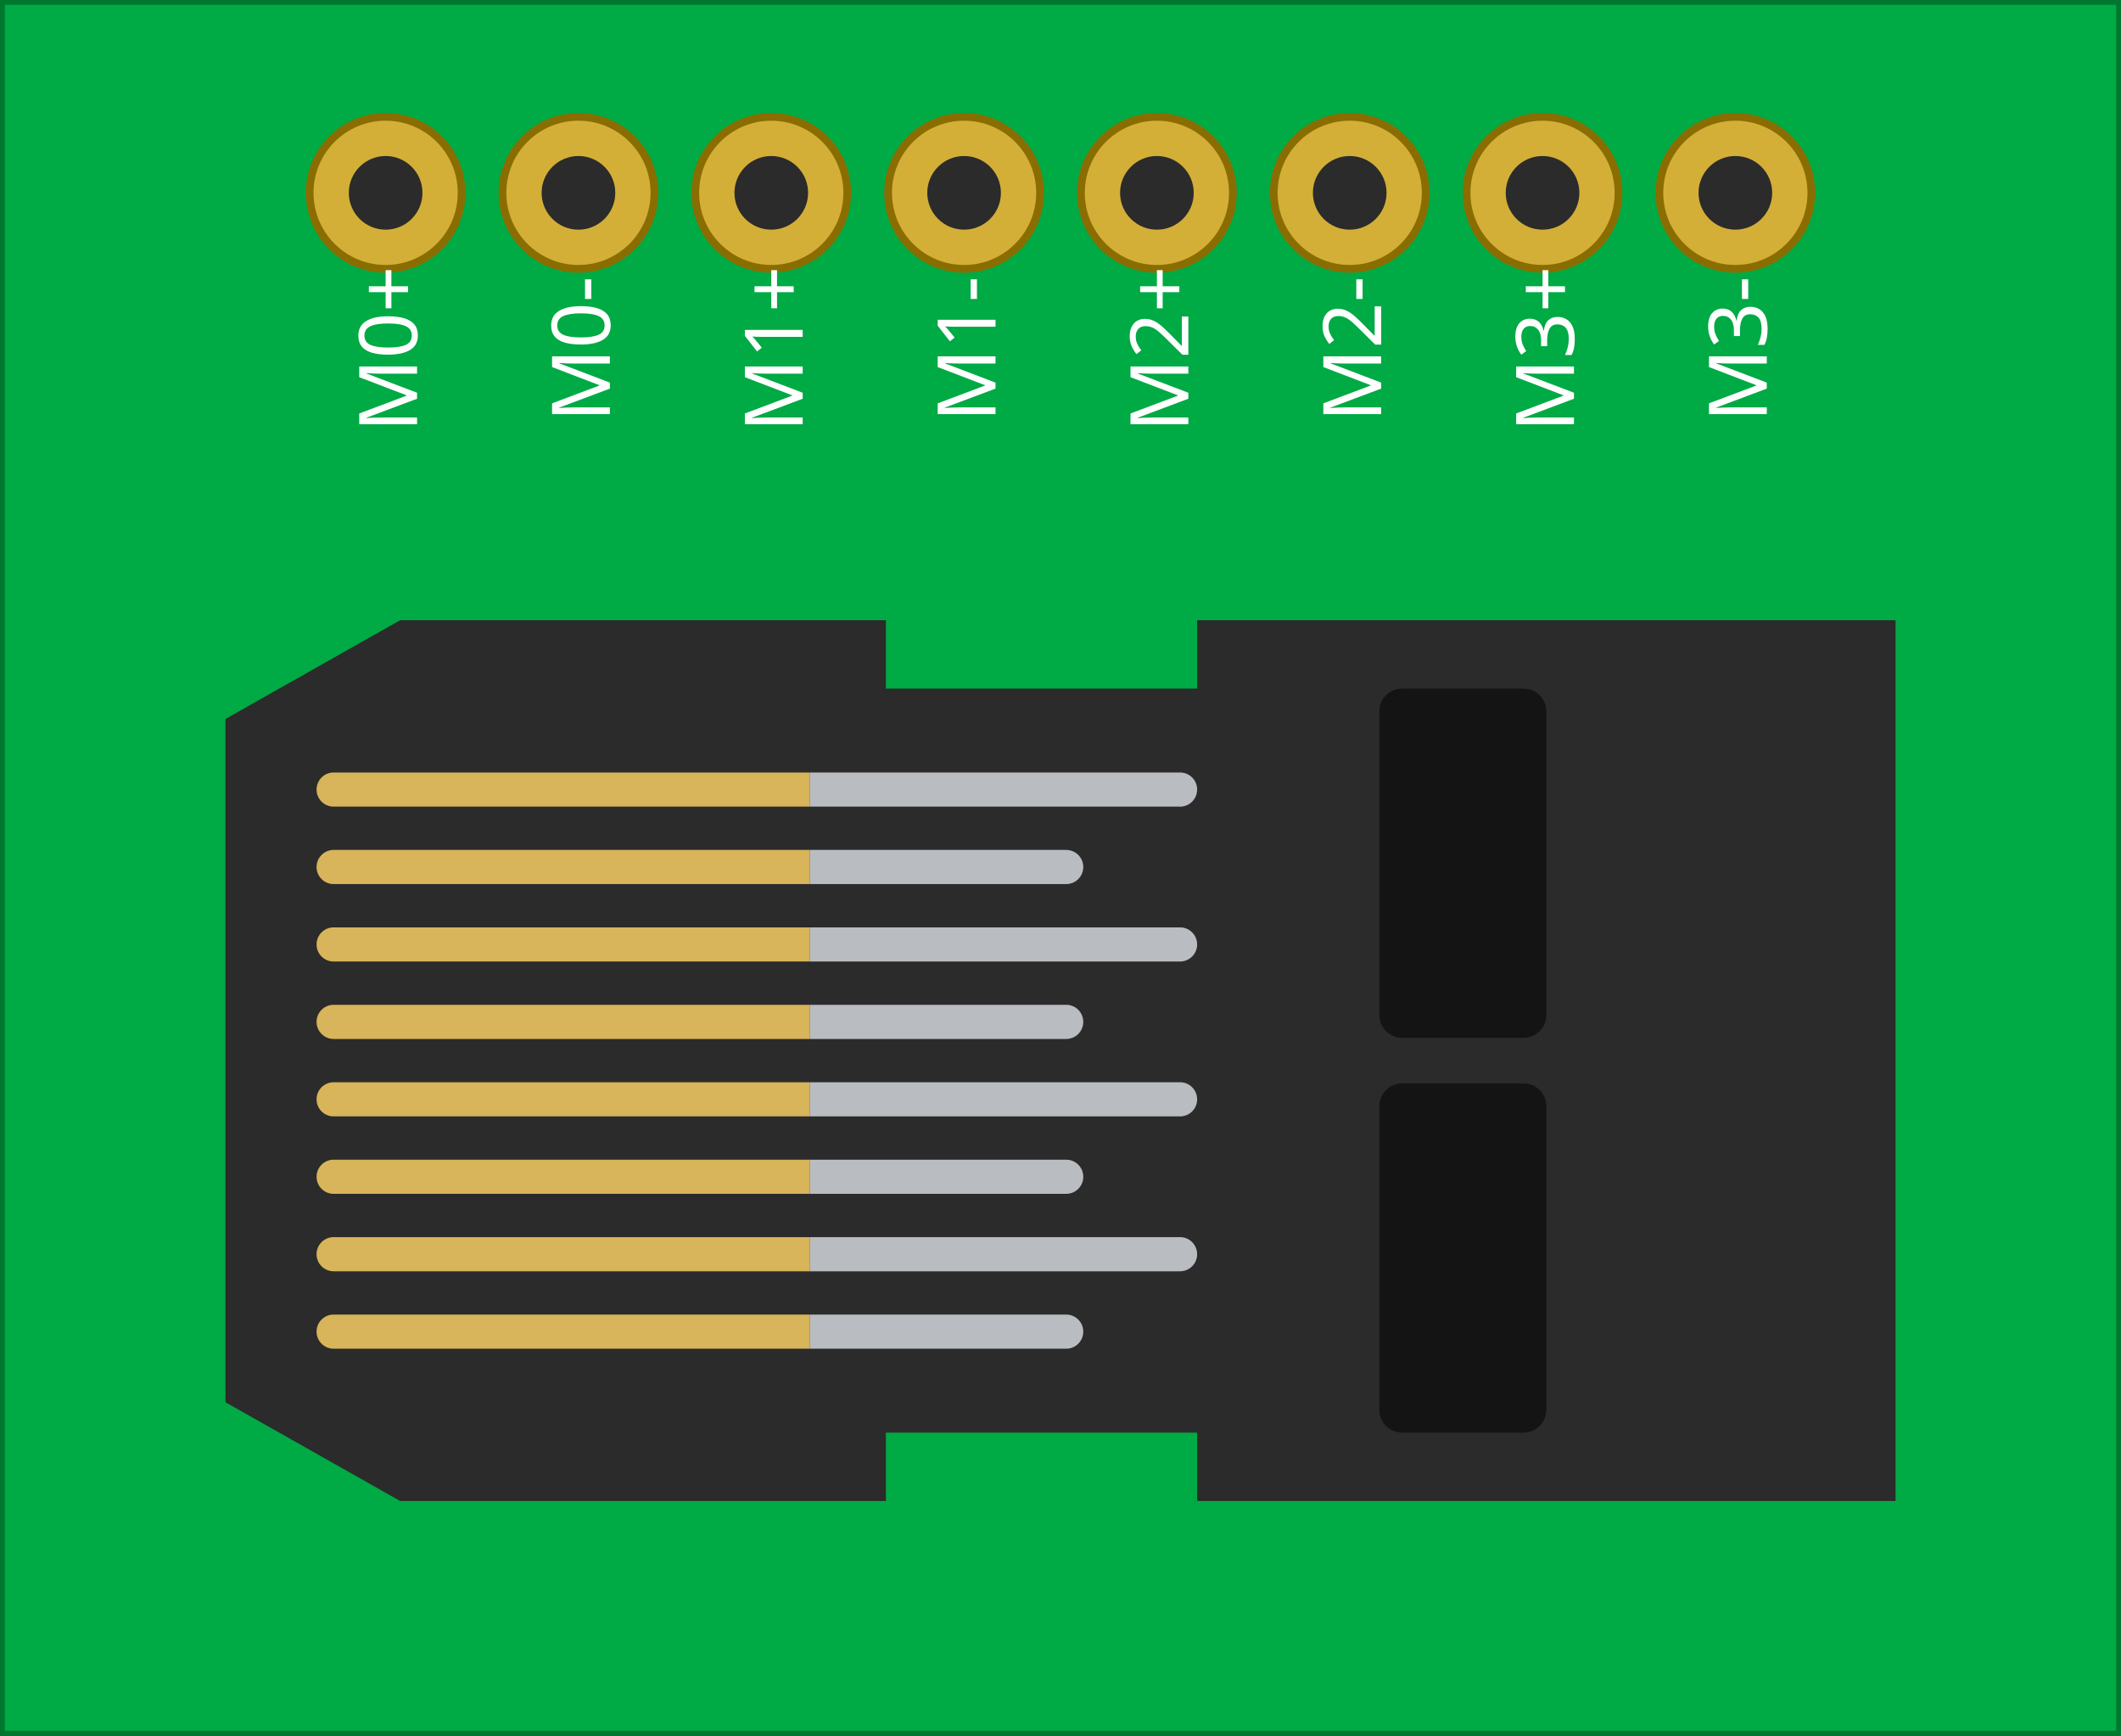
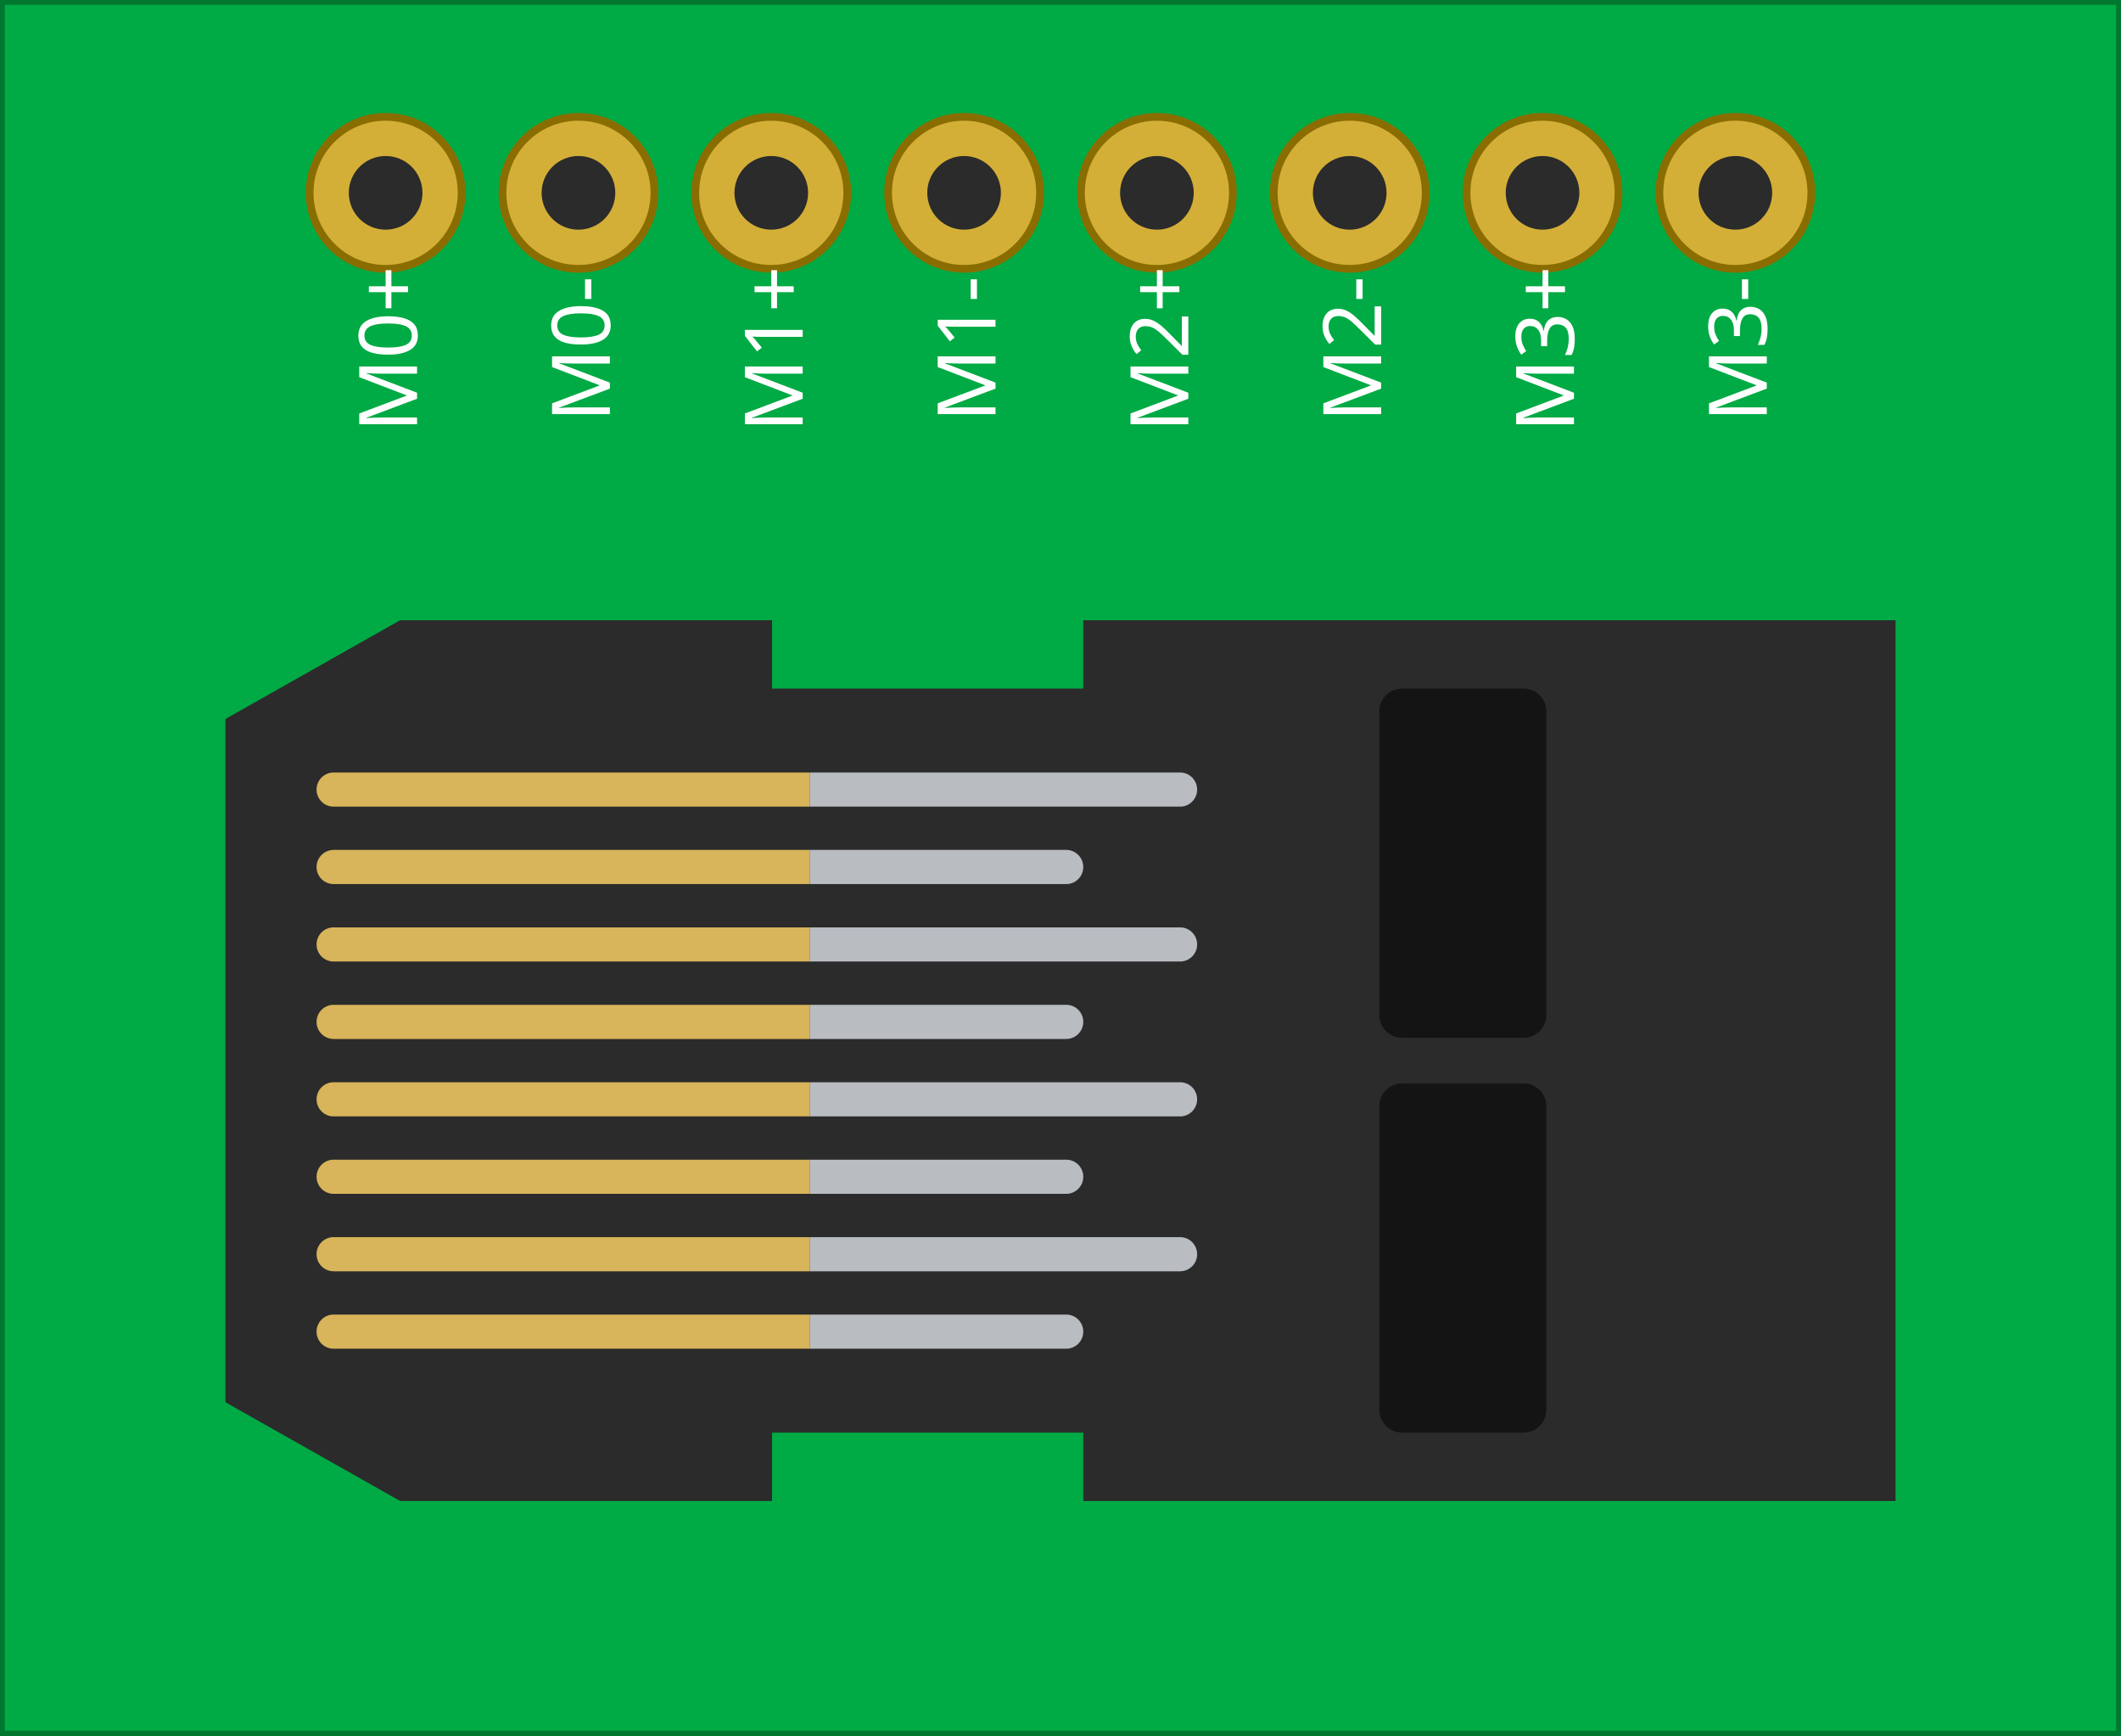
<svg xmlns="http://www.w3.org/2000/svg" width="27.94mm" height="22.86mm" viewBox="0 0 1100 900">
  <g id="breadboard">
    <rect x="0" y="0" width="1100" height="900" fill="#00aa44" stroke="#00772f" stroke-width="5" />
    <g transform="translate(550 550) scale(39.37)">
      <g id="icon">
-         <path d="M -8.7 -5.8 L -2.3 -5.8 L -2.3 -4.9 L 1.8 -4.9 L 1.8 -5.8 L 11.0 -5.8 L 11.0 5.8 L 1.8 5.8 L 1.8 4.9 L -2.3 4.9 L -2.3 5.8 L -8.7 5.8 L -11.0 4.5 L -11.0 -4.5 Z" fill="#2b2b2b" stroke="none" />
+         <path d="M -8.7 -5.8 L -3.8 -5.8 L -3.8 -4.9 L 0.3 -4.9 L 0.3 -5.8 L 11.0 -5.8 L 11.0 5.8 L 0.3 5.8 L 0.3 4.9 L -3.8 4.9 L -3.8 5.8 L -8.7 5.8 L -11.0 4.5 L -11.0 -4.5 Z" fill="#2b2b2b" stroke="none" />
        <path d="M -3.300 -3.795 L -9.575 -3.795 A 0.225 0.225 0 0 0 -9.575 -3.345 L -3.300 -3.345 Z" fill="#d8b45a" stroke="none" />
        <path d="M -3.300 -3.795 L 1.575 -3.795 A 0.225 0.225 0 0 1 1.575 -3.345 L -3.300 -3.345 Z" fill="#b9bdc2" stroke="none" />
        <path d="M -3.300 -2.775 L -9.575 -2.775 A 0.225 0.225 0 0 0 -9.575 -2.325 L -3.300 -2.325 Z" fill="#d8b45a" stroke="none" />
        <path d="M -3.300 -2.775 L 0.075 -2.775 A 0.225 0.225 0 0 1 0.075 -2.325 L -3.300 -2.325 Z" fill="#b9bdc2" stroke="none" />
        <path d="M -3.300 -1.755 L -9.575 -1.755 A 0.225 0.225 0 0 0 -9.575 -1.305 L -3.300 -1.305 Z" fill="#d8b45a" stroke="none" />
        <path d="M -3.300 -1.755 L 1.575 -1.755 A 0.225 0.225 0 0 1 1.575 -1.305 L -3.300 -1.305 Z" fill="#b9bdc2" stroke="none" />
        <path d="M -3.300 -0.735 L -9.575 -0.735 A 0.225 0.225 0 0 0 -9.575 -0.285 L -3.300 -0.285 Z" fill="#d8b45a" stroke="none" />
        <path d="M -3.300 -0.735 L 0.075 -0.735 A 0.225 0.225 0 0 1 0.075 -0.285 L -3.300 -0.285 Z" fill="#b9bdc2" stroke="none" />
        <path d="M -3.300 0.285 L -9.575 0.285 A 0.225 0.225 0 0 0 -9.575 0.735 L -3.300 0.735 Z" fill="#d8b45a" stroke="none" />
        <path d="M -3.300 0.285 L 1.575 0.285 A 0.225 0.225 0 0 1 1.575 0.735 L -3.300 0.735 Z" fill="#b9bdc2" stroke="none" />
        <path d="M -3.300 1.305 L -9.575 1.305 A 0.225 0.225 0 0 0 -9.575 1.755 L -3.300 1.755 Z" fill="#d8b45a" stroke="none" />
        <path d="M -3.300 1.305 L 0.075 1.305 A 0.225 0.225 0 0 1 0.075 1.755 L -3.300 1.755 Z" fill="#b9bdc2" stroke="none" />
        <path d="M -3.300 2.325 L -9.575 2.325 A 0.225 0.225 0 0 0 -9.575 2.775 L -3.300 2.775 Z" fill="#d8b45a" stroke="none" />
        <path d="M -3.300 2.325 L 1.575 2.325 A 0.225 0.225 0 0 1 1.575 2.775 L -3.300 2.775 Z" fill="#b9bdc2" stroke="none" />
        <path d="M -3.300 3.345 L -9.575 3.345 A 0.225 0.225 0 0 0 -9.575 3.795 L -3.300 3.795 Z" fill="#d8b45a" stroke="none" />
        <path d="M -3.300 3.345 L 0.075 3.345 A 0.225 0.225 0 0 1 0.075 3.795 L -3.300 3.795 Z" fill="#b9bdc2" stroke="none" />
        <rect x="4.20" y="-4.90" width="2.20" height="4.60" rx="0.30" fill="#141414" stroke="none" />
        <rect x="4.20" y="0.30" width="2.20" height="4.60" rx="0.30" fill="#141414" stroke="none" />
      </g>
    </g>
    <circle id="connector0pin" connectorname="M0+" cx="200" cy="100" r="39.4" fill="#d4af37" stroke="#8a6d00" stroke-width="4" />
    <circle cx="200" cy="100" r="19.1" fill="#2b2b2b" />
    <text x="200" y="181" font-size="42" fill="#ffffff" text-anchor="middle" dominant-baseline="central" font-family="DroidSans" transform="rotate(-90 200 181)">M0+</text>
    <circle id="connector1pin" connectorname="M0-" cx="300" cy="100" r="39.4" fill="#d4af37" stroke="#8a6d00" stroke-width="4" />
    <circle cx="300" cy="100" r="19.1" fill="#2b2b2b" />
    <text x="300" y="181" font-size="42" fill="#ffffff" text-anchor="middle" dominant-baseline="central" font-family="DroidSans" transform="rotate(-90 300 181)">M0-</text>
    <circle id="connector2pin" connectorname="M1+" cx="400" cy="100" r="39.4" fill="#d4af37" stroke="#8a6d00" stroke-width="4" />
    <circle cx="400" cy="100" r="19.1" fill="#2b2b2b" />
    <text x="400" y="181" font-size="42" fill="#ffffff" text-anchor="middle" dominant-baseline="central" font-family="DroidSans" transform="rotate(-90 400 181)">M1+</text>
    <circle id="connector3pin" connectorname="M1-" cx="500" cy="100" r="39.4" fill="#d4af37" stroke="#8a6d00" stroke-width="4" />
    <circle cx="500" cy="100" r="19.1" fill="#2b2b2b" />
    <text x="500" y="181" font-size="42" fill="#ffffff" text-anchor="middle" dominant-baseline="central" font-family="DroidSans" transform="rotate(-90 500 181)">M1-</text>
    <circle id="connector4pin" connectorname="M2+" cx="600" cy="100" r="39.4" fill="#d4af37" stroke="#8a6d00" stroke-width="4" />
    <circle cx="600" cy="100" r="19.1" fill="#2b2b2b" />
    <text x="600" y="181" font-size="42" fill="#ffffff" text-anchor="middle" dominant-baseline="central" font-family="DroidSans" transform="rotate(-90 600 181)">M2+</text>
    <circle id="connector5pin" connectorname="M2-" cx="700" cy="100" r="39.4" fill="#d4af37" stroke="#8a6d00" stroke-width="4" />
    <circle cx="700" cy="100" r="19.1" fill="#2b2b2b" />
    <text x="700" y="181" font-size="42" fill="#ffffff" text-anchor="middle" dominant-baseline="central" font-family="DroidSans" transform="rotate(-90 700 181)">M2-</text>
    <circle id="connector6pin" connectorname="M3+" cx="800" cy="100" r="39.4" fill="#d4af37" stroke="#8a6d00" stroke-width="4" />
    <circle cx="800" cy="100" r="19.1" fill="#2b2b2b" />
    <text x="800" y="181" font-size="42" fill="#ffffff" text-anchor="middle" dominant-baseline="central" font-family="DroidSans" transform="rotate(-90 800 181)">M3+</text>
    <circle id="connector7pin" connectorname="M3-" cx="900" cy="100" r="39.4" fill="#d4af37" stroke="#8a6d00" stroke-width="4" />
    <circle cx="900" cy="100" r="19.1" fill="#2b2b2b" />
    <text x="900" y="181" font-size="42" fill="#ffffff" text-anchor="middle" dominant-baseline="central" font-family="DroidSans" transform="rotate(-90 900 181)">M3-</text>
  </g>
</svg>
